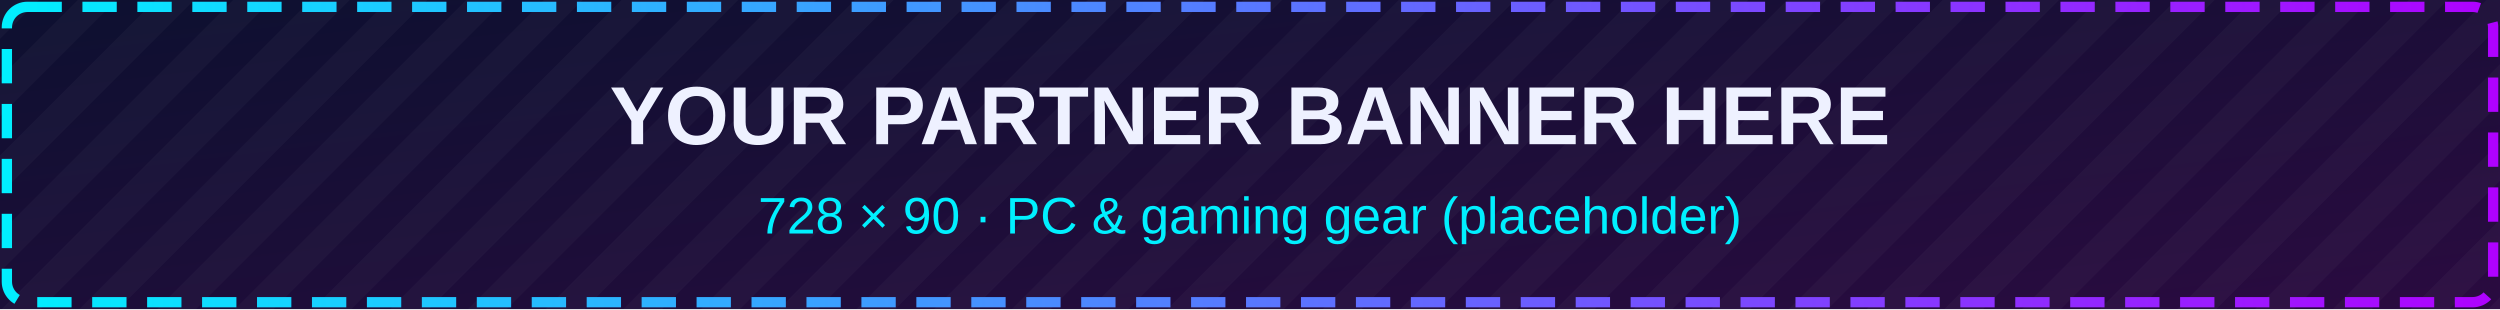
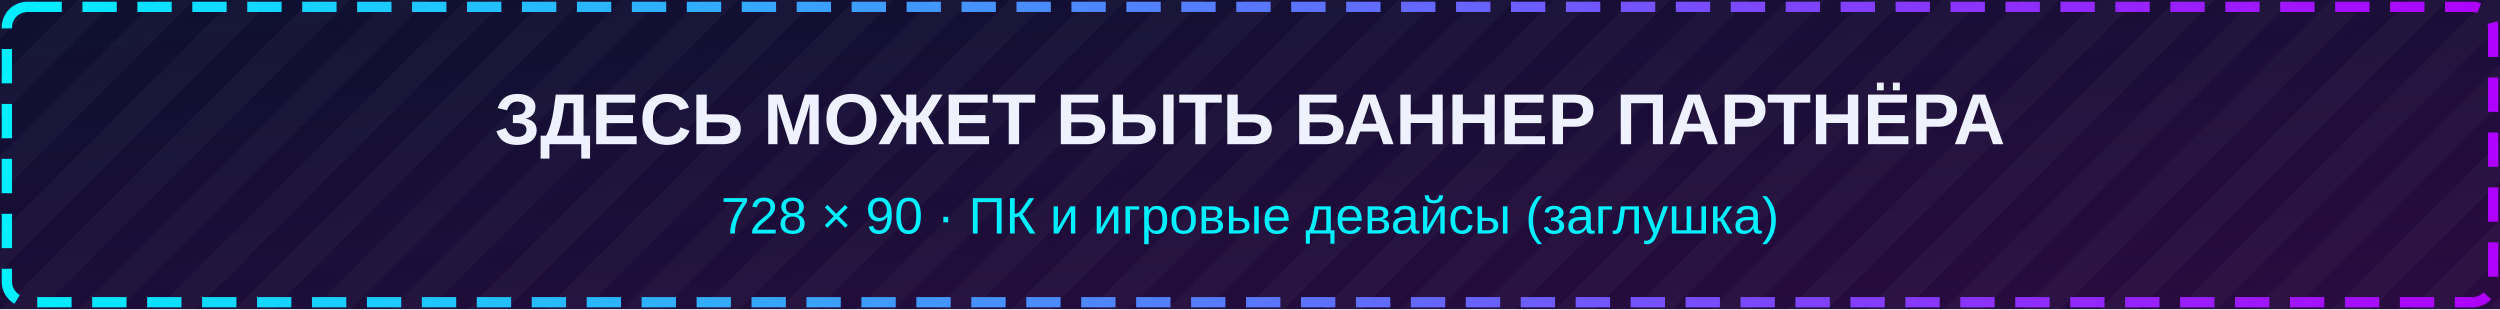
- <svg xmlns="http://www.w3.org/2000/svg" viewBox="0 0 728 90" width="728" height="90" role="img" aria-label="Placeholder partner banner 728x90">
+ <svg xmlns="http://www.w3.org/2000/svg" viewBox="0 0 728 90" width="728" height="90" role="img" aria-label="Баннер-заглушка партнёра 728x90">
  <defs>
    <linearGradient id="bg" x1="0" y1="0" x2="1" y2="1">
      <stop offset="0" stop-color="#0d1030" />
      <stop offset="1" stop-color="#2a0b40" />
    </linearGradient>
    <linearGradient id="n" x1="0" y1="0" x2="1" y2="0">
      <stop offset="0" stop-color="#00f0ff" />
      <stop offset="1" stop-color="#b000ff" />
    </linearGradient>
    <pattern id="p" width="16" height="16" patternUnits="userSpaceOnUse" patternTransform="rotate(45)">
      <rect width="8" height="16" fill="#ffffff" fill-opacity=".03" />
    </pattern>
  </defs>
  <rect width="728" height="90" fill="url(#bg)" />
  <rect width="728" height="90" fill="url(#p)" />
  <rect x="2" y="2" width="724" height="86" fill="none" stroke="url(#n)" stroke-width="3" stroke-dasharray="10 6" rx="6" />
-   <text x="364" y="42" text-anchor="middle" font-family="Arial, sans-serif" font-weight="800" font-size="24" fill="#eef1ff">YOUR PARTNER BANNER HERE</text>
-   <text x="364" y="68" text-anchor="middle" font-family="Arial, sans-serif" font-size="15" fill="#00f0ff">728 × 90 · PC &amp; gaming gear (placeholder)</text>
+   <g font-family="Arial, Helvetica, sans-serif" text-anchor="middle">
+     <text x="364" y="42" font-weight="800" font-size="21" fill="#eef1ff">ЗДЕСЬ МОЖЕТ БЫТЬ БАННЕР ПАРТНЁРА</text>
+     <text x="364" y="68" font-size="15" fill="#00f0ff">728 × 90 · ПК и игровые девайсы (заглушка)</text>
+   </g>
</svg>
